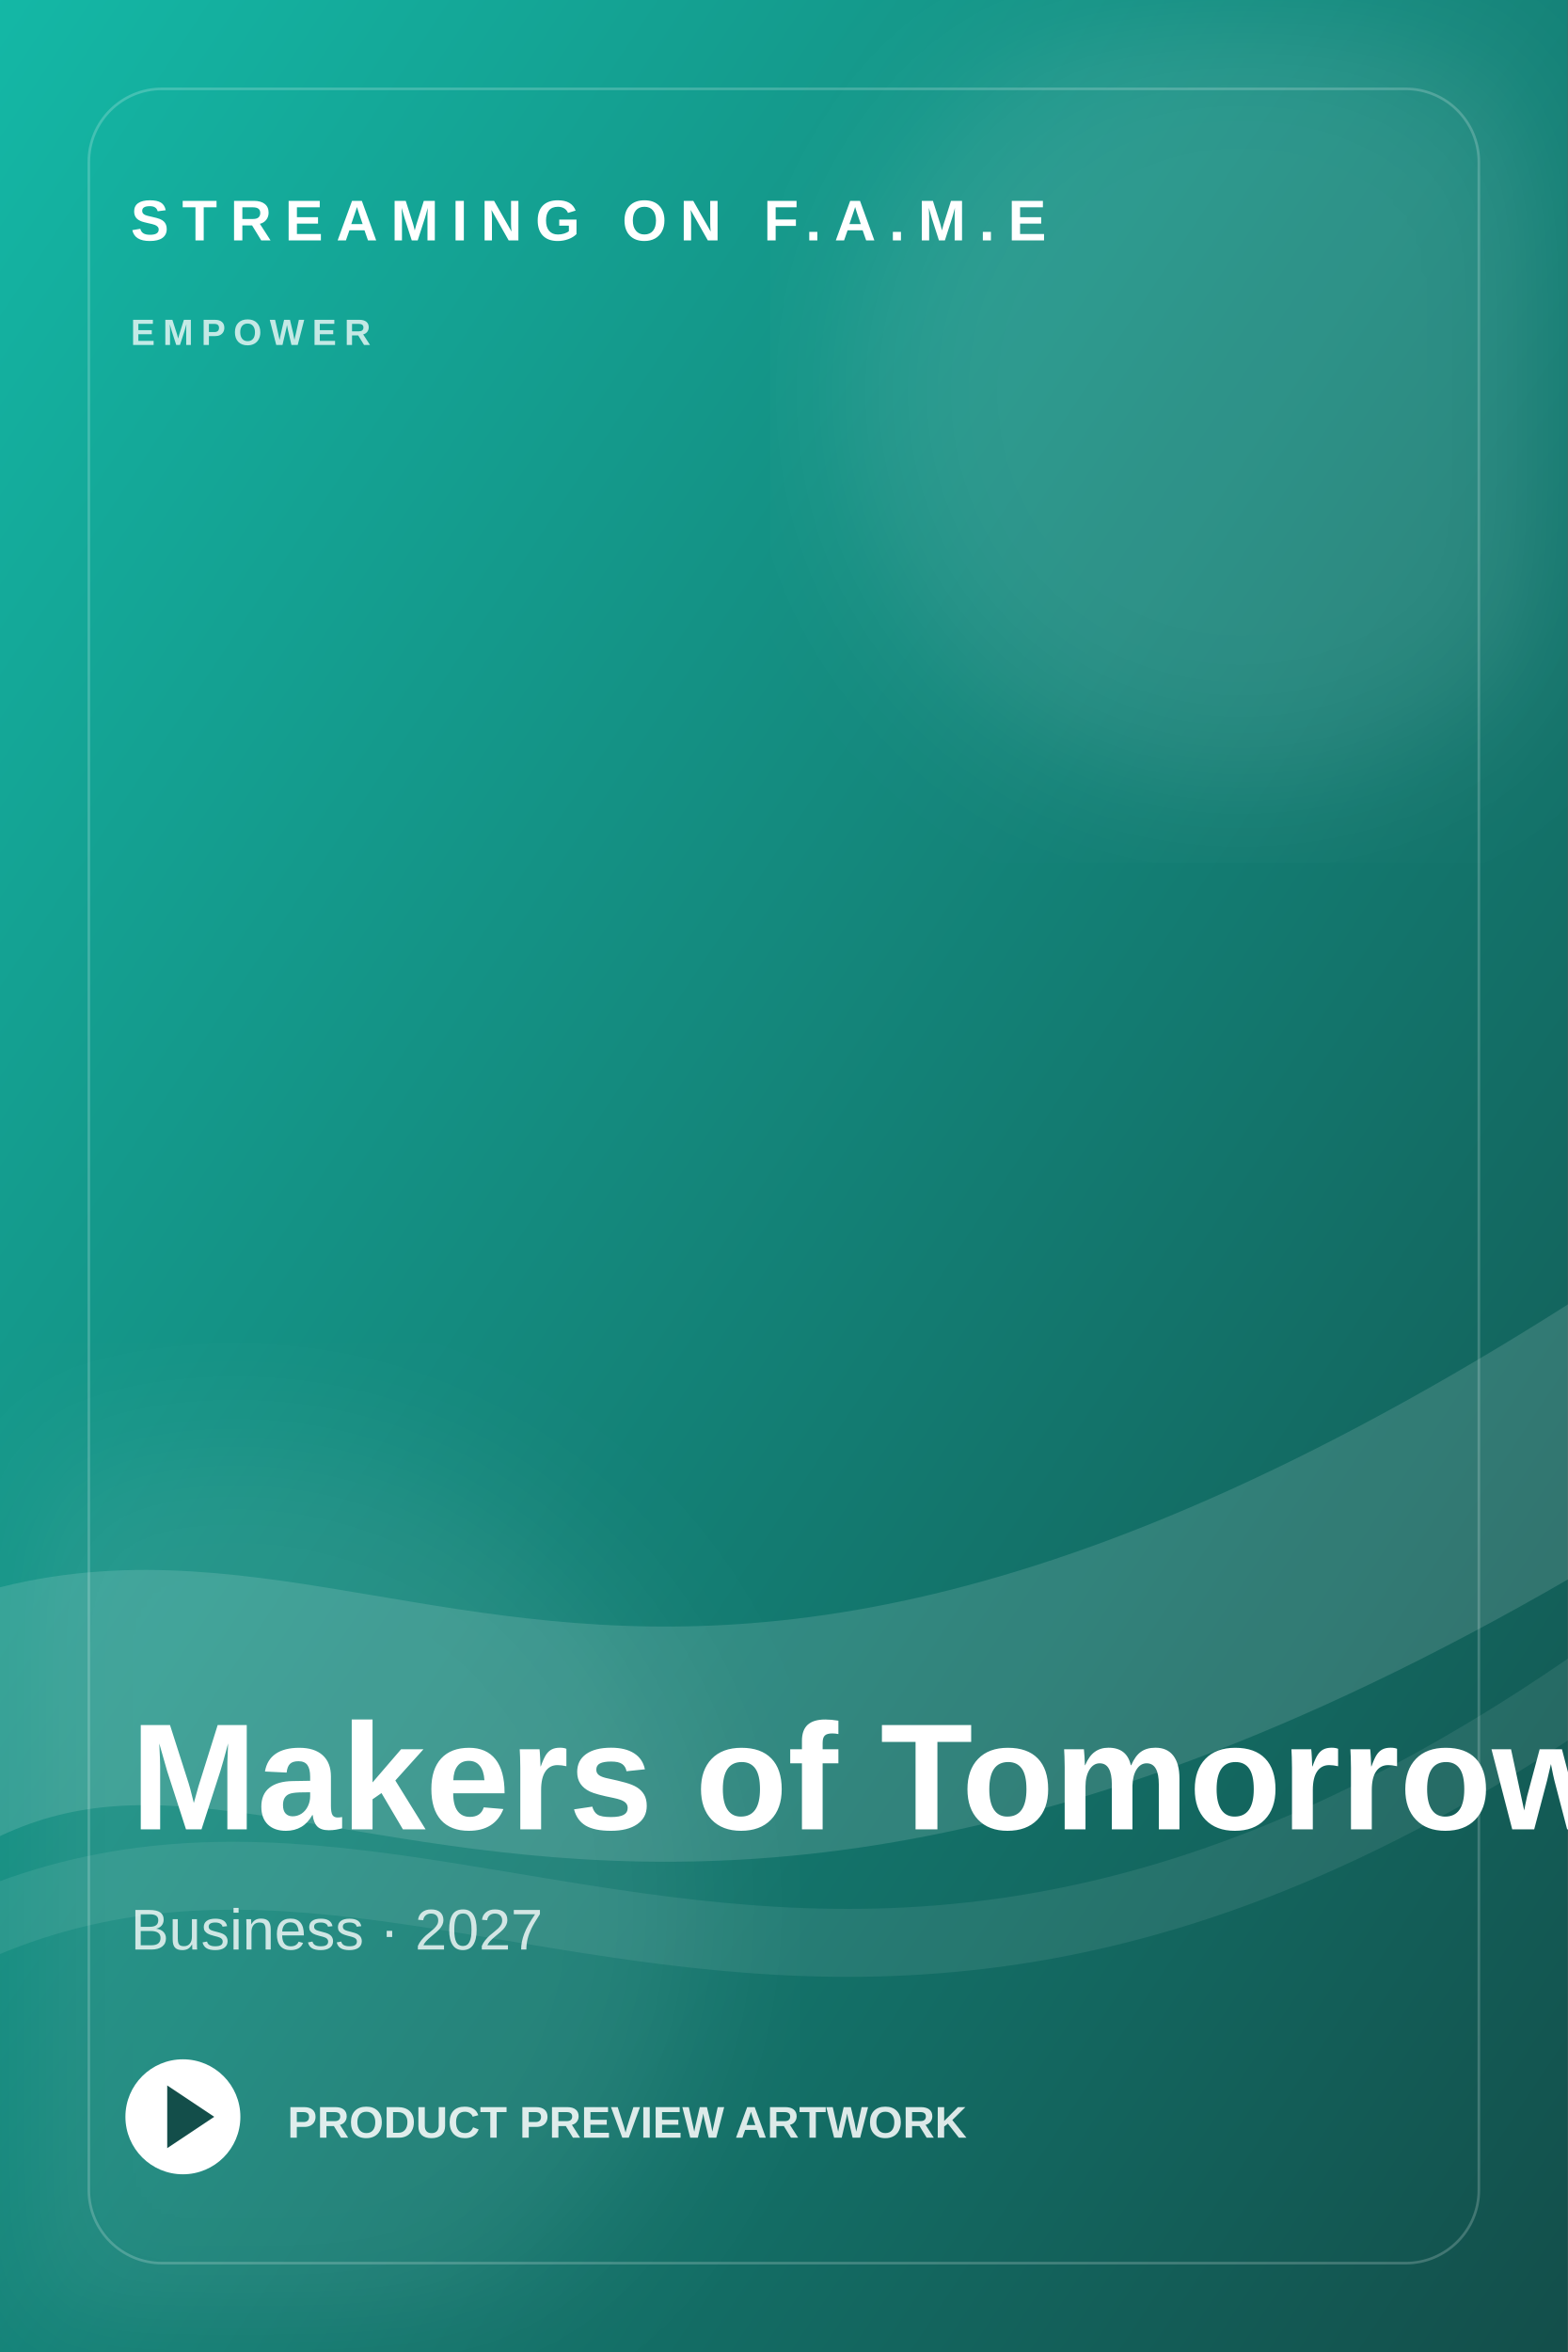
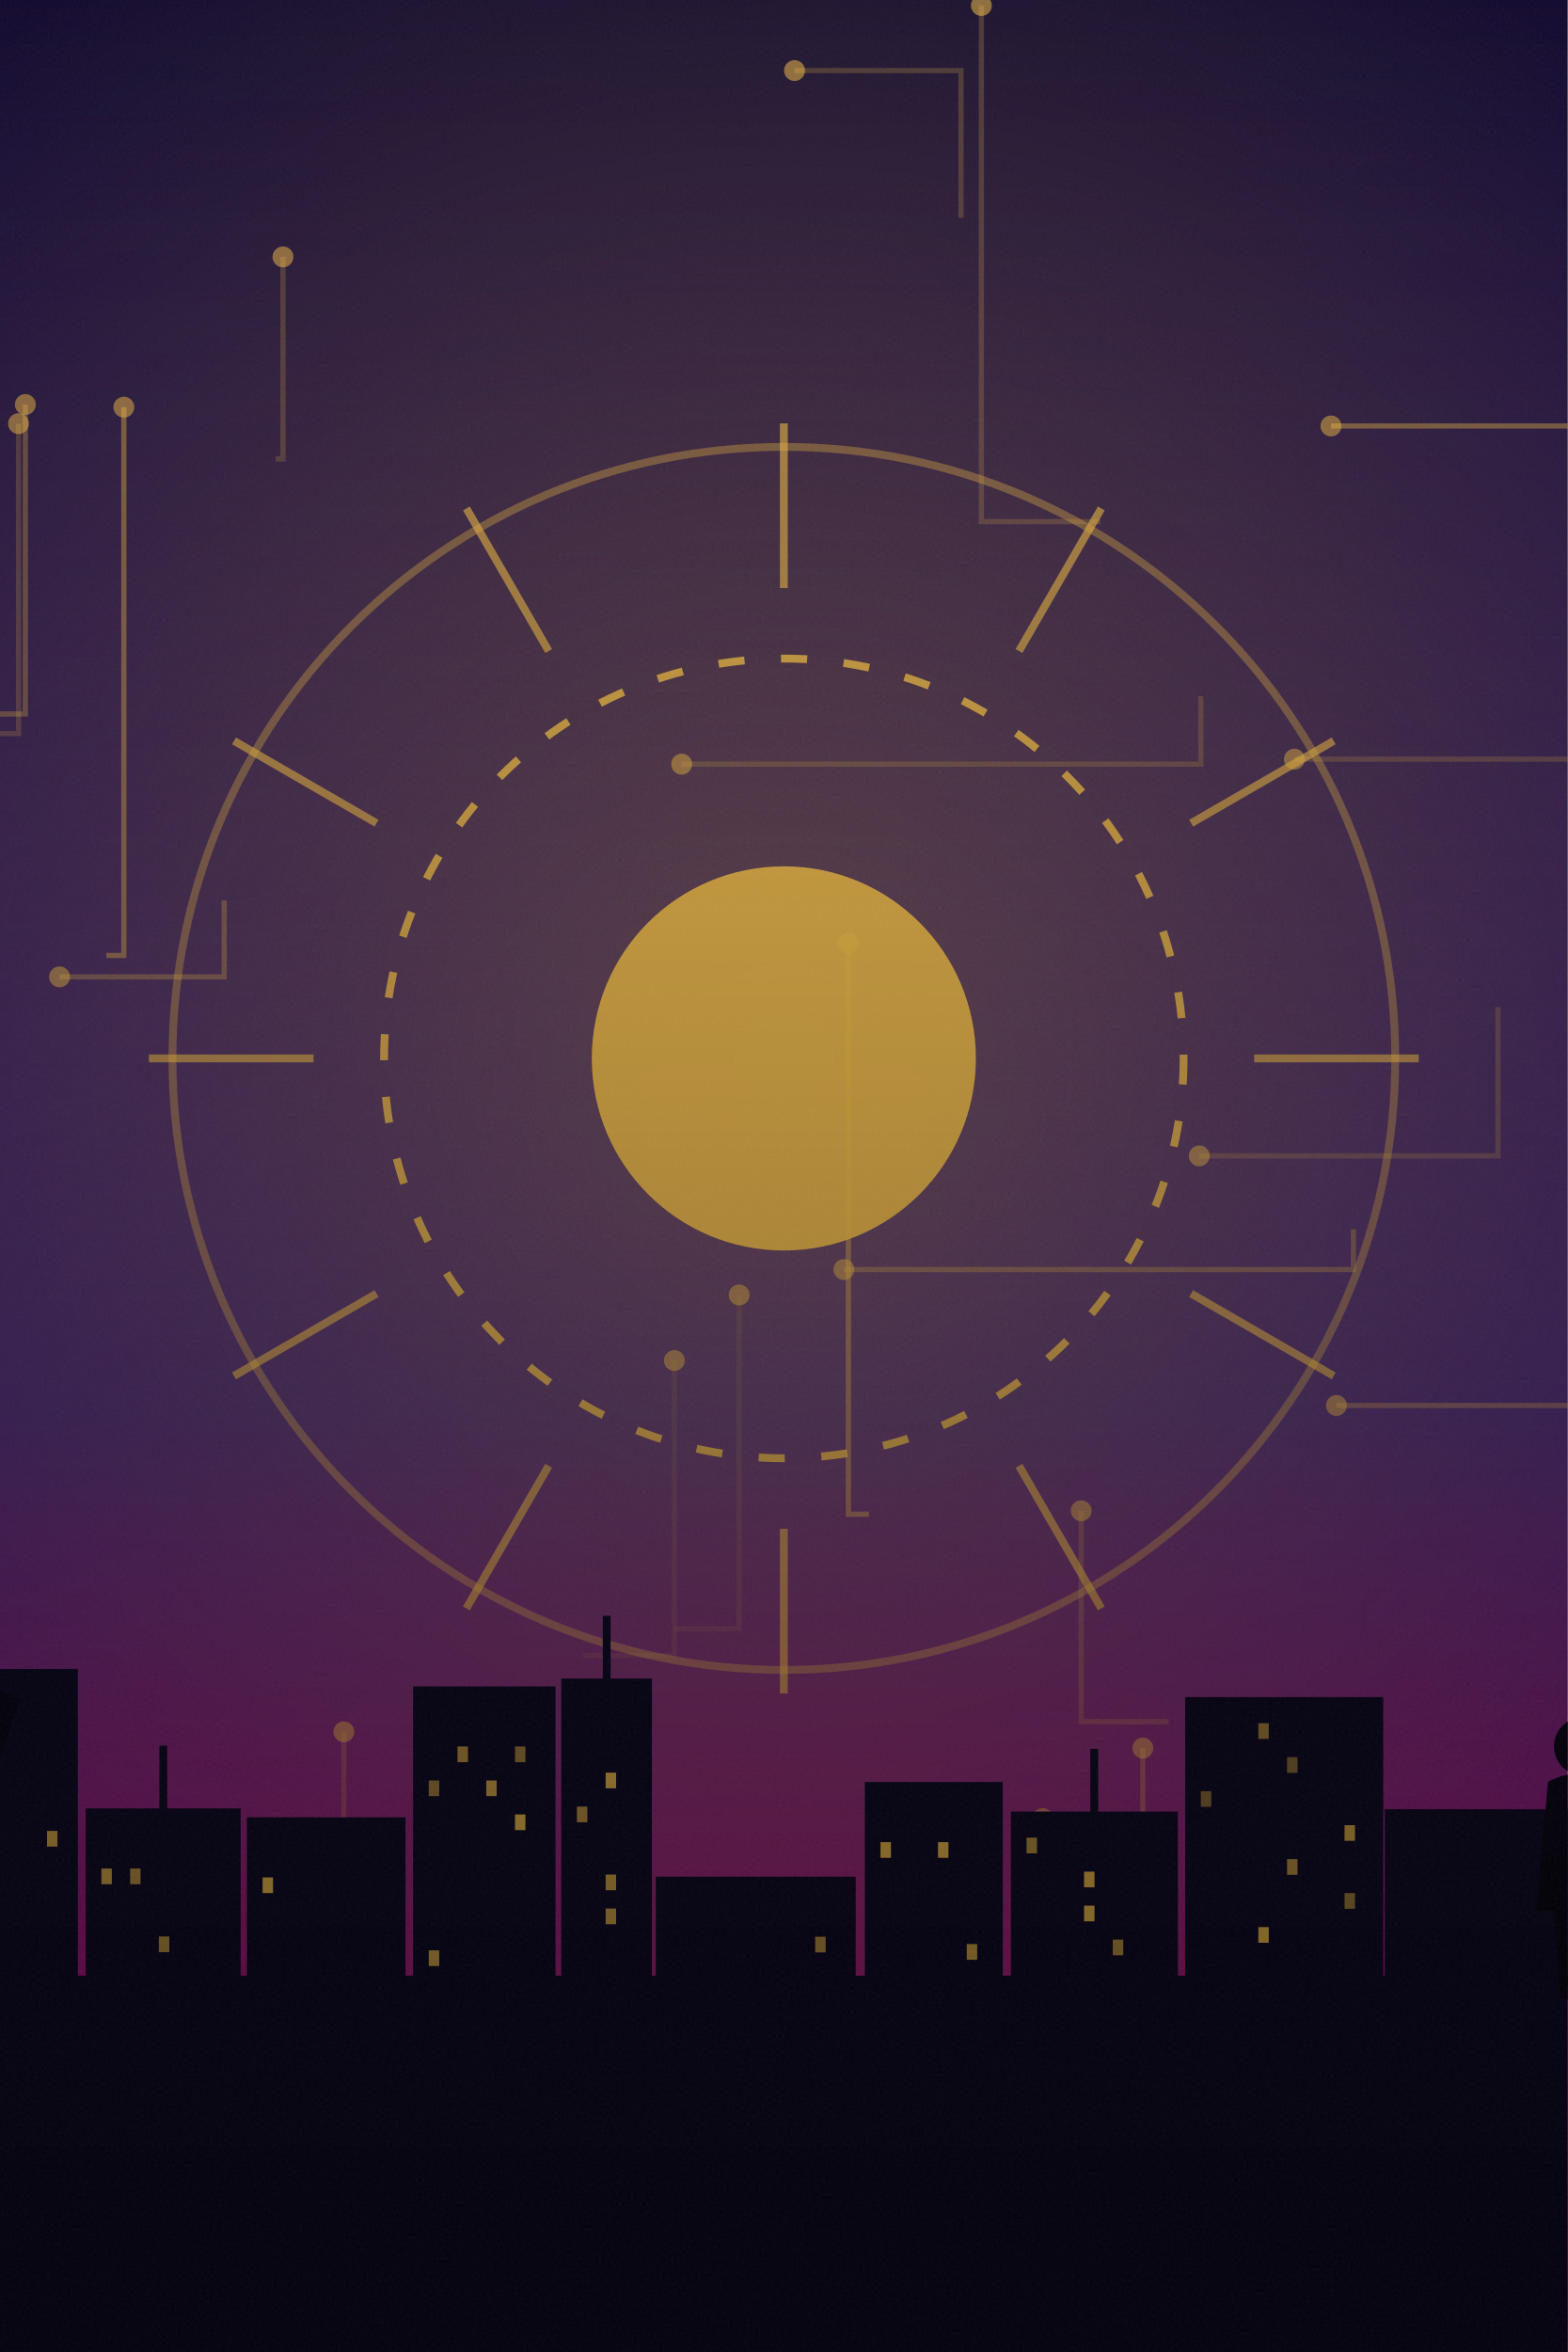
- <svg xmlns="http://www.w3.org/2000/svg" viewBox="0 0 600 900">
+ <svg xmlns="http://www.w3.org/2000/svg" viewBox="0 0 600 900" preserveAspectRatio="xMidYMid slice">
  <defs>
-     <linearGradient id="g" x1="0" y1="0" x2="1" y2="1">
-       <stop stop-color="#14B8A6" />
-       <stop offset="1" stop-color="#134E4A" />
+     <linearGradient id="sky" x1="0" y1="0" x2="0" y2="1">
+       <stop offset="0" stop-color="#120a2e" stop-opacity="1" />
+       <stop offset="0.6" stop-color="#3a1a7a" stop-opacity="1" />
+       <stop offset="1" stop-color="#e5007e" stop-opacity="1" />
    </linearGradient>
-     <filter id="glow">
-       <feGaussianBlur stdDeviation="28" />
+   </defs>
+   <rect width="600" height="900" fill="url(#sky)" />
+   <path d="M151.2 763H354V788.1" fill="none" stroke="#ffc84a" stroke-width="2" opacity="0.2" />
+   <circle cx="151.2" cy="763" r="4" fill="#ffc84a" opacity=".5" />
+   <path d="M9.7 154.8V273.2H-2.3" fill="none" stroke="#ffc84a" stroke-width="2" opacity="0.3" />
+   <circle cx="9.7" cy="154.8" r="4" fill="#ffc84a" opacity=".5" />
+   <path d="M399.1 695.9V814.8H457.5" fill="none" stroke="#ffc84a" stroke-width="2" opacity="0.4" />
+   <circle cx="399.1" cy="695.9" r="4" fill="#ffc84a" opacity=".5" />
+   <path d="M375.6 2.1V199.6H421.2" fill="none" stroke="#ffc84a" stroke-width="2" opacity="0.2" />
+   <circle cx="375.6" cy="2.1" r="4" fill="#ffc84a" opacity=".5" />
+   <path d="M495.4 290.5H644.4V309.3" fill="none" stroke="#ffc84a" stroke-width="2" opacity="0.2" />
+   <circle cx="495.4" cy="290.5" r="4" fill="#ffc84a" opacity=".5" />
+   <path d="M260.9 292.4H459.6V266.4" fill="none" stroke="#ffc84a" stroke-width="2" opacity="0.2" />
+   <circle cx="260.9" cy="292.4" r="4" fill="#ffc84a" opacity=".5" />
+   <path d="M437.4 668.9V859H408.4" fill="none" stroke="#ffc84a" stroke-width="2" opacity="0.3" />
+   <circle cx="437.4" cy="668.9" r="4" fill="#ffc84a" opacity=".5" />
+   <path d="M323 485.8H518V470.4" fill="none" stroke="#ffc84a" stroke-width="2" opacity="0.3" />
+   <circle cx="323" cy="485.8" r="4" fill="#ffc84a" opacity=".5" />
+   <path d="M304.1 27H367.8V83.3" fill="none" stroke="#ffc84a" stroke-width="2" opacity="0.2" />
+   <circle cx="304.1" cy="27" r="4" fill="#ffc84a" opacity=".5" />
+   <path d="M324.7 360.9V579.4H332.6" fill="none" stroke="#ffc84a" stroke-width="2" opacity="0.4" />
+   <circle cx="324.7" cy="360.9" r="4" fill="#ffc84a" opacity=".5" />
+   <path d="M413.8 578.1V658.8H447.2" fill="none" stroke="#ffc84a" stroke-width="2" opacity="0.2" />
+   <circle cx="413.8" cy="578.1" r="4" fill="#ffc84a" opacity=".5" />
+   <path d="M47.4 155.8V365.6H40.7" fill="none" stroke="#ffc84a" stroke-width="2" opacity="0.4" />
+   <circle cx="47.4" cy="155.8" r="4" fill="#ffc84a" opacity=".5" />
+   <path d="M459 442.3H573.3V385.4" fill="none" stroke="#ffc84a" stroke-width="2" opacity="0.2" />
+   <circle cx="459" cy="442.3" r="4" fill="#ffc84a" opacity=".5" />
+   <path d="M131.6 662.7V741.9H140.2" fill="none" stroke="#ffc84a" stroke-width="2" opacity="0.2" />
+   <circle cx="131.6" cy="662.7" r="4" fill="#ffc84a" opacity=".5" />
+   <path d="M7.1 162.1V280.7H-47.5" fill="none" stroke="#ffc84a" stroke-width="2" opacity="0.2" />
+   <circle cx="7.1" cy="162.1" r="4" fill="#ffc84a" opacity=".5" />
+   <path d="M511.5 537.8H628.6V540.6" fill="none" stroke="#ffc84a" stroke-width="2" opacity="0.3" />
+   <circle cx="511.5" cy="537.8" r="4" fill="#ffc84a" opacity=".5" />
+   <path d="M509.4 163H620.9V211.8" fill="none" stroke="#ffc84a" stroke-width="2" opacity="0.4" />
+   <circle cx="509.4" cy="163" r="4" fill="#ffc84a" opacity=".5" />
+   <path d="M258.1 520.6V633.5H223" fill="none" stroke="#ffc84a" stroke-width="2" opacity="0.1" />
+   <circle cx="258.1" cy="520.6" r="4" fill="#ffc84a" opacity=".5" />
+   <path d="M108.3 98.3V175.6H105.5" fill="none" stroke="#ffc84a" stroke-width="2" opacity="0.2" />
+   <circle cx="108.3" cy="98.3" r="4" fill="#ffc84a" opacity=".5" />
+   <path d="M398.3 733.8V950.3H440.5" fill="none" stroke="#ffc84a" stroke-width="2" opacity="0.1" />
+   <circle cx="398.3" cy="733.8" r="4" fill="#ffc84a" opacity=".5" />
+   <path d="M282.9 495.5V623.3H258.1" fill="none" stroke="#ffc84a" stroke-width="2" opacity="0.1" />
+   <circle cx="282.9" cy="495.5" r="4" fill="#ffc84a" opacity=".5" />
+   <path d="M22.8 373.8H85.8V344.6" fill="none" stroke="#ffc84a" stroke-width="2" opacity="0.3" />
+   <circle cx="22.8" cy="373.8" r="4" fill="#ffc84a" opacity=".5" />
+   <defs>
+     <radialGradient id="g">
+       <stop offset="0" stop-color="#ffc84a" stop-opacity="0.32" />
+       <stop offset="1" stop-color="#ffc84a" stop-opacity="0" />
+     </radialGradient>
+   </defs>
+   <circle cx="300" cy="405" r="495" fill="url(#g)" />
+   <g transform="translate(300 405)" fill="none" stroke="#ffc84a" stroke-width="3">
+     <circle r="153" stroke-dasharray="10 14" opacity=".8" />
+     <circle r="234" opacity=".35" />
+     <circle r="72" fill="#ffc84a" opacity=".9" />
+   </g>
+   <g transform="translate(300 405)" stroke="#ffc84a" stroke-width="3" opacity=".6">
+     <line x1="180" y1="0" x2="243" y2="0" />
+     <line x1="155.885" y1="90" x2="210.444" y2="121.5" />
+     <line x1="90" y1="155.885" x2="121.5" y2="210.444" />
+     <line x1="1.1021821192326179e-14" y1="180" x2="1.4879458609640343e-14" y2="243" />
+     <line x1="-90" y1="155.885" x2="-121.5" y2="210.444" />
+     <line x1="-155.885" y1="90" x2="-210.444" y2="121.5" />
+     <line x1="-180" y1="2.2043642384652358e-14" x2="-243" y2="2.9758917219280685e-14" />
+     <line x1="-155.885" y1="-90" x2="-210.444" y2="-121.5" />
+     <line x1="-90" y1="-155.885" x2="-121.5" y2="-210.444" />
+     <line x1="-3.3065463576978534e-14" y1="-180" x2="-4.4638375828921025e-14" y2="-243" />
+     <line x1="90" y1="-155.885" x2="121.5" y2="-210.444" />
+     <line x1="155.885" y1="-90" x2="210.444" y2="-121.5" />
+   </g>
+   <rect x="-10" y="638.6" width="39.8" height="121.4" fill="#0a0520" />
+   <rect x="18" y="700.6" width="4" height="6" fill="#ffc84a" opacity="0.8" />
+   <rect x="32.8" y="692" width="59.3" height="68" fill="#0a0520" />
+   <rect x="61" y="668" width="3" height="26" fill="#0a0520" />
+   <rect x="38.8" y="715" width="4" height="6" fill="#ffc84a" opacity="0.8" />
+   <rect x="49.8" y="715" width="4" height="6" fill="#ffc84a" opacity="0.7" />
+   <rect x="60.8" y="741" width="4" height="6" fill="#ffc84a" opacity="0.7" />
+   <rect x="94.5" y="695.4" width="60.7" height="64.6" fill="#0a0520" />
+   <rect x="100.5" y="718.4" width="4" height="6" fill="#ffc84a" opacity="0.9" />
+   <rect x="158.1" y="645.3" width="54.5" height="114.7" fill="#0a0520" />
+   <rect x="175.1" y="668.3" width="4" height="6" fill="#ffc84a" opacity="0.7" />
+   <rect x="197.1" y="668.3" width="4" height="6" fill="#ffc84a" opacity="0.6" />
+   <rect x="164.1" y="681.3" width="4" height="6" fill="#ffc84a" opacity="0.6" />
+   <rect x="186.1" y="681.3" width="4" height="6" fill="#ffc84a" opacity="0.8" />
+   <rect x="197.1" y="694.3" width="4" height="6" fill="#ffc84a" opacity="0.9" />
+   <rect x="164.1" y="746.3" width="4" height="6" fill="#ffc84a" opacity="0.8" />
+   <rect x="214.8" y="642.3" width="34.7" height="117.7" fill="#0a0520" />
+   <rect x="230.7" y="618.3" width="3" height="26" fill="#0a0520" />
+   <rect x="231.8" y="678.3" width="4" height="6" fill="#ffc84a" opacity="0.9" />
+   <rect x="220.8" y="691.3" width="4" height="6" fill="#ffc84a" opacity="0.7" />
+   <rect x="231.8" y="717.3" width="4" height="6" fill="#ffc84a" opacity="0.8" />
+   <rect x="231.8" y="730.3" width="4" height="6" fill="#ffc84a" opacity="0.8" />
+   <rect x="251" y="718.1" width="76.5" height="41.9" fill="#0a0520" />
+   <rect x="312" y="741.1" width="4" height="6" fill="#ffc84a" opacity="0.7" />
+   <rect x="331" y="681.9" width="52.8" height="78.1" fill="#0a0520" />
+   <rect x="337" y="704.9" width="4" height="6" fill="#ffc84a" opacity="0.9" />
+   <rect x="359" y="704.9" width="4" height="6" fill="#ffc84a" opacity="0.9" />
+   <rect x="370" y="743.9" width="4" height="6" fill="#ffc84a" opacity="0.8" />
+   <rect x="386.9" y="693.2" width="63.9" height="66.8" fill="#0a0520" />
+   <rect x="417.3" y="669.2" width="3" height="26" fill="#0a0520" />
+   <rect x="392.9" y="703.2" width="4" height="6" fill="#ffc84a" opacity="0.7" />
+   <rect x="414.9" y="716.2" width="4" height="6" fill="#ffc84a" opacity="0.9" />
+   <rect x="414.9" y="729.2" width="4" height="6" fill="#ffc84a" opacity="0.9" />
+   <rect x="425.9" y="742.2" width="4" height="6" fill="#ffc84a" opacity="0.7" />
+   <rect x="453.6" y="649.4" width="75.8" height="110.6" fill="#0a0520" />
+   <rect x="481.6" y="659.4" width="4" height="6" fill="#ffc84a" opacity="0.6" />
+   <rect x="492.6" y="672.4" width="4" height="6" fill="#ffc84a" opacity="0.5" />
+   <rect x="459.6" y="685.4" width="4" height="6" fill="#ffc84a" opacity="0.5" />
+   <rect x="514.6" y="698.4" width="4" height="6" fill="#ffc84a" opacity="0.8" />
+   <rect x="492.6" y="711.4" width="4" height="6" fill="#ffc84a" opacity="0.7" />
+   <rect x="514.6" y="724.4" width="4" height="6" fill="#ffc84a" opacity="0.6" />
+   <rect x="481.6" y="737.4" width="4" height="6" fill="#ffc84a" opacity="0.9" />
+   <rect x="530" y="692.3" width="76.3" height="67.7" fill="#0a0520" />
+   <rect y="756" width="600" height="900" fill="#0a0520" />
+   <g fill="#05020f" transform="translate(606 765) scale(1.125)">
+     <circle cx="0" cy="-86" r="10" />
+     <path d="M-12 -74Q0 -80 12 -74L16 -30L10 -30L8 0L-8 0L-10 -30L-16 -30Z" />
+   </g>
+   <g fill="#05020f" transform="translate(-24 765) scale(1.058824)">
+     <circle cx="0" cy="-118" r="10" />
+     <path d="M-30 -108L-22 -112L-10 -80Q0 -84 10 -80L22 -112L30 -108L16 -70L12 -30L10 0L-10 0L-12 -30L-16 -70Z" />
+   </g>
+   <defs>
+     <linearGradient id="fade" x1="0" y1="0" x2="0" y2="1">
+       <stop offset="0" stop-color="#000" stop-opacity="0" />
+       <stop offset="1" stop-color="#000" stop-opacity="0.55" />
+     </linearGradient>
+     <radialGradient id="vig">
+       <stop offset="0" stop-color="#000" stop-opacity="0" />
+       <stop offset="1" stop-color="#000" stop-opacity="0.55" />
+     </radialGradient>
+     <filter id="grain">
+       <feTurbulence type="fractalNoise" baseFrequency=".9" numOctaves="2" stitchTiles="stitch" />
+       <feColorMatrix values="0 0 0 0 1  0 0 0 0 1  0 0 0 0 1  0 0 0 .5 0" />
    </filter>
  </defs>
-   <rect width="600" height="900" fill="#0d0d0d" />
-   <rect width="600" height="900" fill="url(#g)" />
-   <circle cx="475" cy="150" r="150" fill="#fff" opacity=".11" filter="url(#glow)" />
-   <circle cx="90" cy="730" r="180" fill="#fff" opacity=".08" filter="url(#glow)" />
-   <path d="M-50 680 C 120 560, 220 820, 680 500" fill="none" stroke="#fff" stroke-opacity=".13" stroke-width="90" />
-   <path d="M-50 760 C 160 620, 310 900, 680 590" fill="none" stroke="#fff" stroke-opacity=".08" stroke-width="26" />
-   <rect x="34" y="34" width="532" height="832" rx="28" fill="none" stroke="#fff" stroke-opacity=".2" />
-   <text x="50" y="92" fill="#fff" font-family="Arial,sans-serif" font-size="22" font-weight="800" letter-spacing="5">STREAMING ON F.A.M.E</text>
-   <text x="50" y="132" fill="#fff" opacity=".75" font-family="Arial,sans-serif" font-size="14" font-weight="700" letter-spacing="3">EMPOWER</text>
-   <text x="50" y="700" fill="#fff" font-family="Arial,sans-serif" font-size="58" font-weight="900">Makers of Tomorrow</text>
-   <text x="50" y="746" fill="#fff" opacity=".78" font-family="Arial,sans-serif" font-size="22">Business · 2027</text>
-   <circle cx="70" cy="810" r="22" fill="#fff" />
-   <path d="M64 798l18 12-18 12z" fill="#134E4A" />
-   <text x="110" y="818" fill="#fff" opacity=".85" font-family="Arial,sans-serif" font-size="17" font-weight="700">PRODUCT PREVIEW ARTWORK</text>
+   <rect width="600" height="900" fill="url(#fade)" />
+   <rect width="600" height="900" filter="url(#grain)" opacity=".07" />
</svg>
